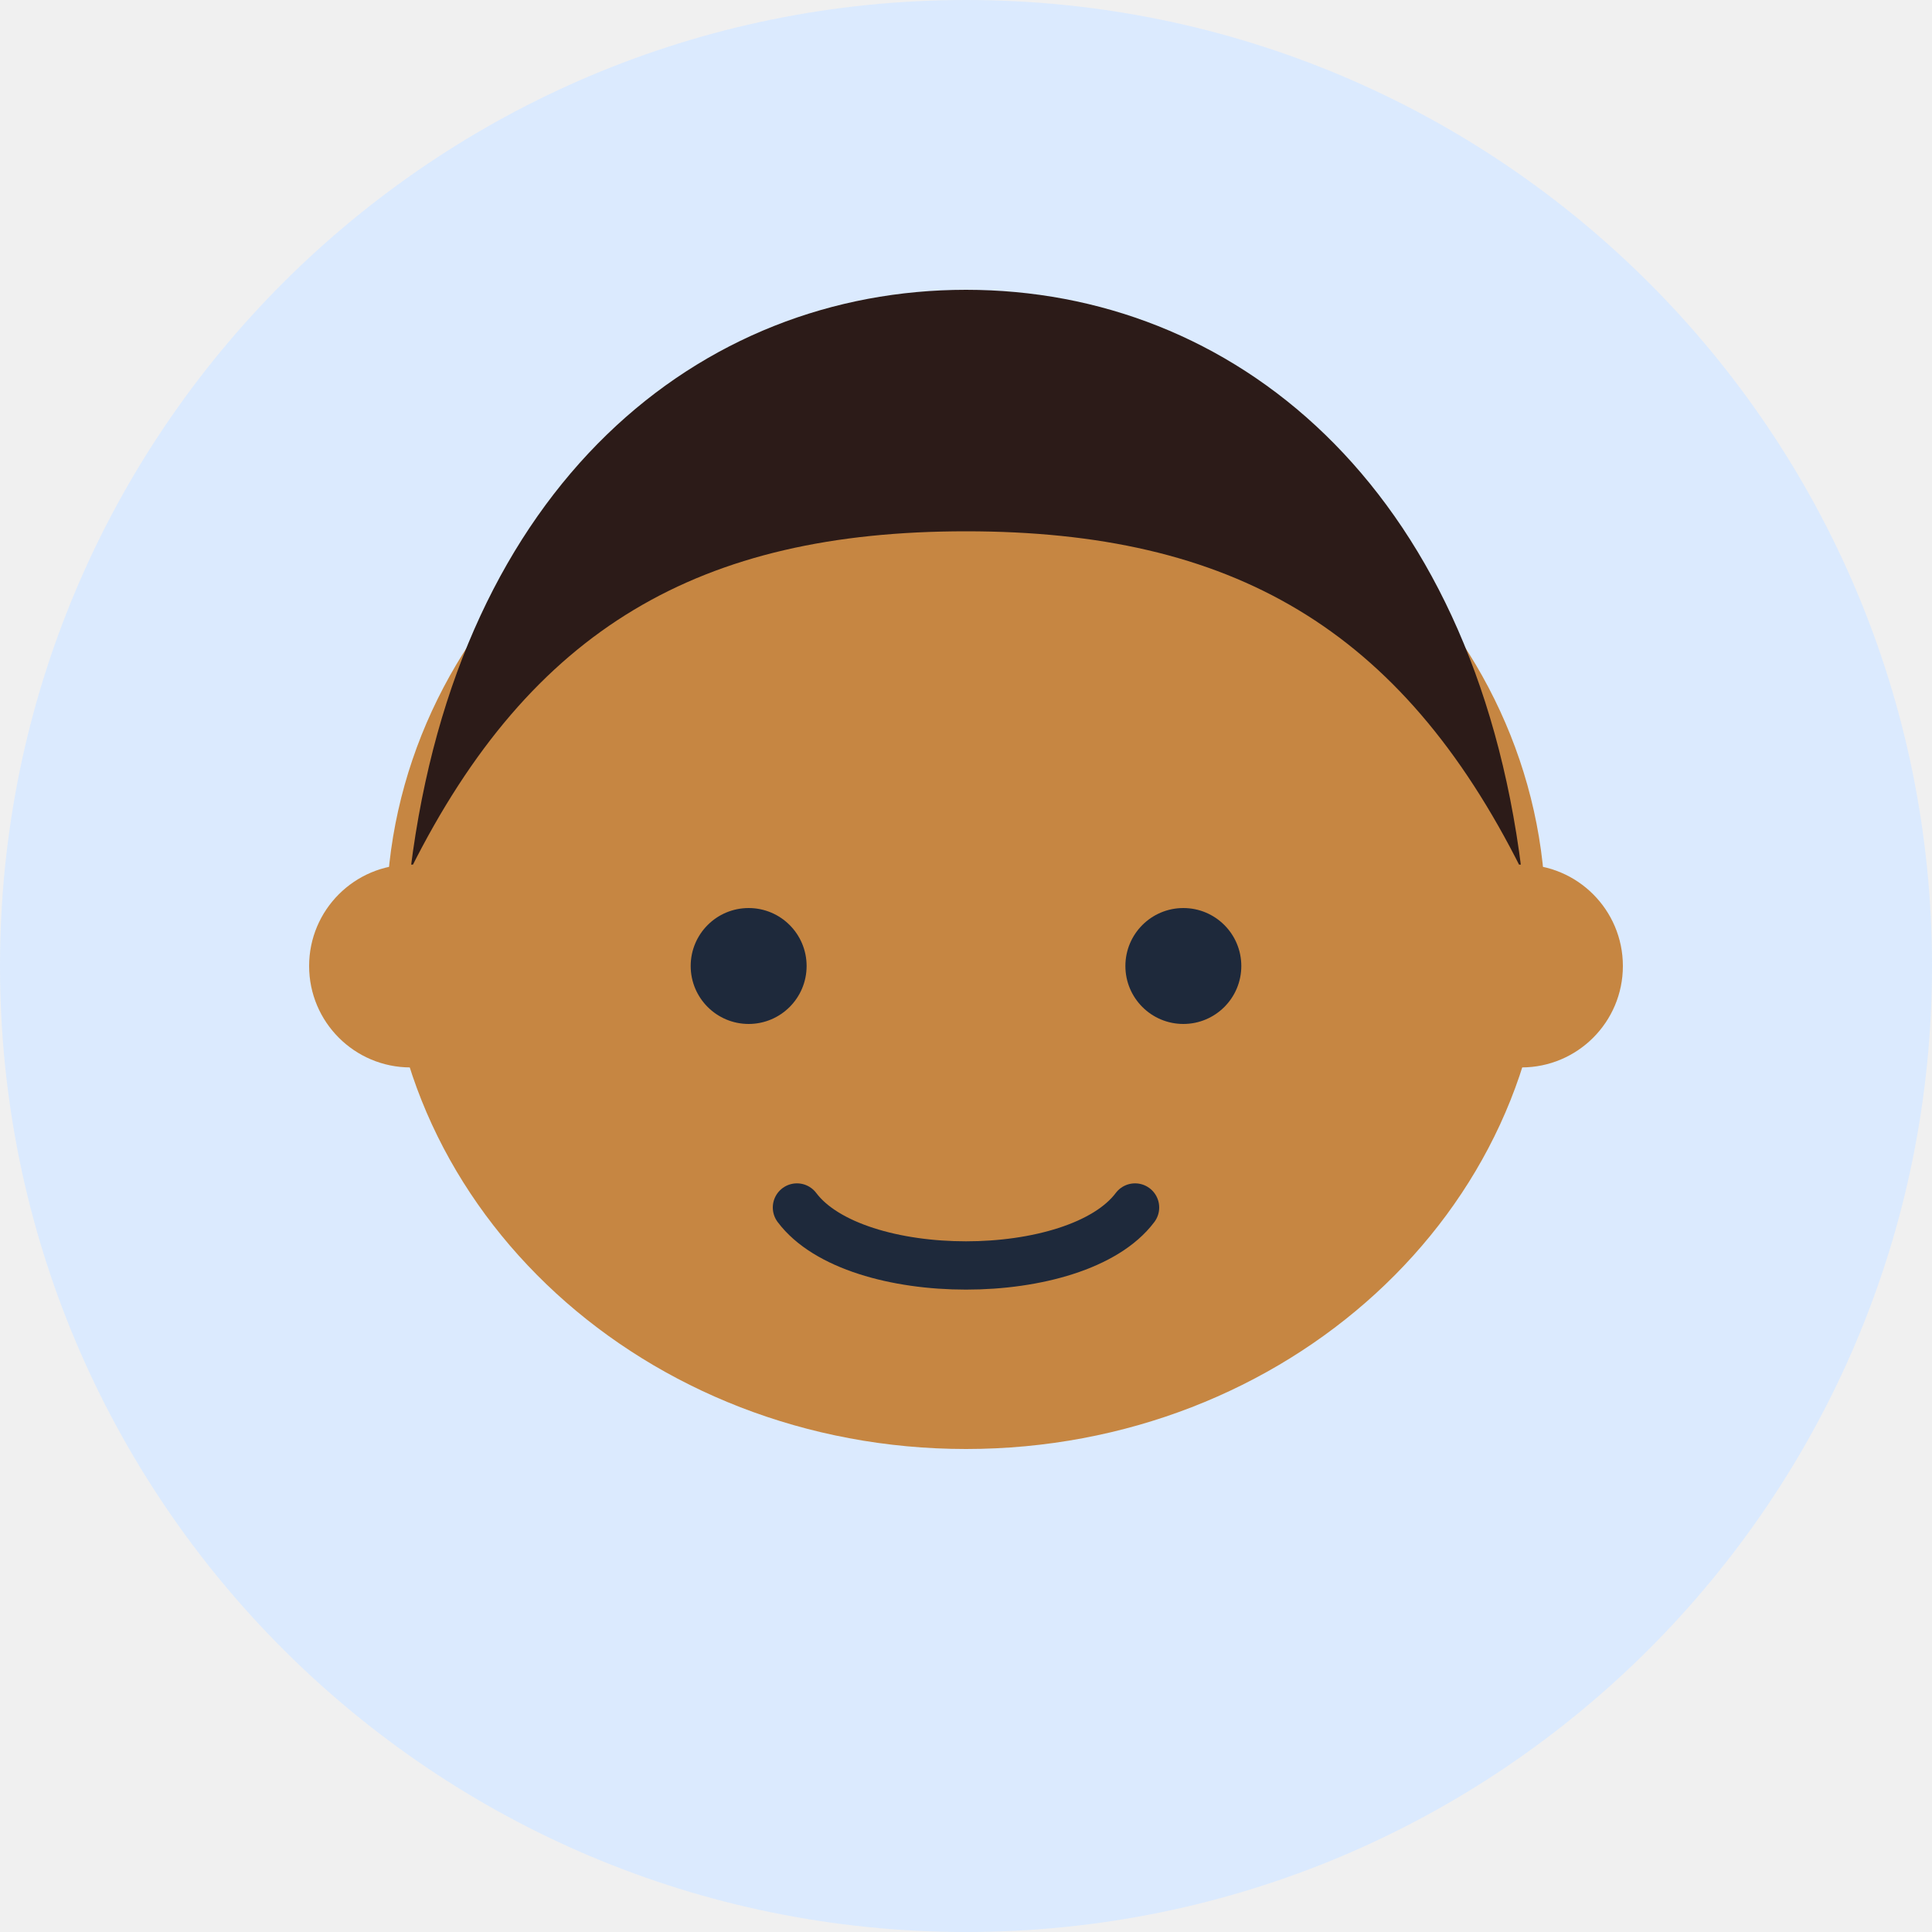
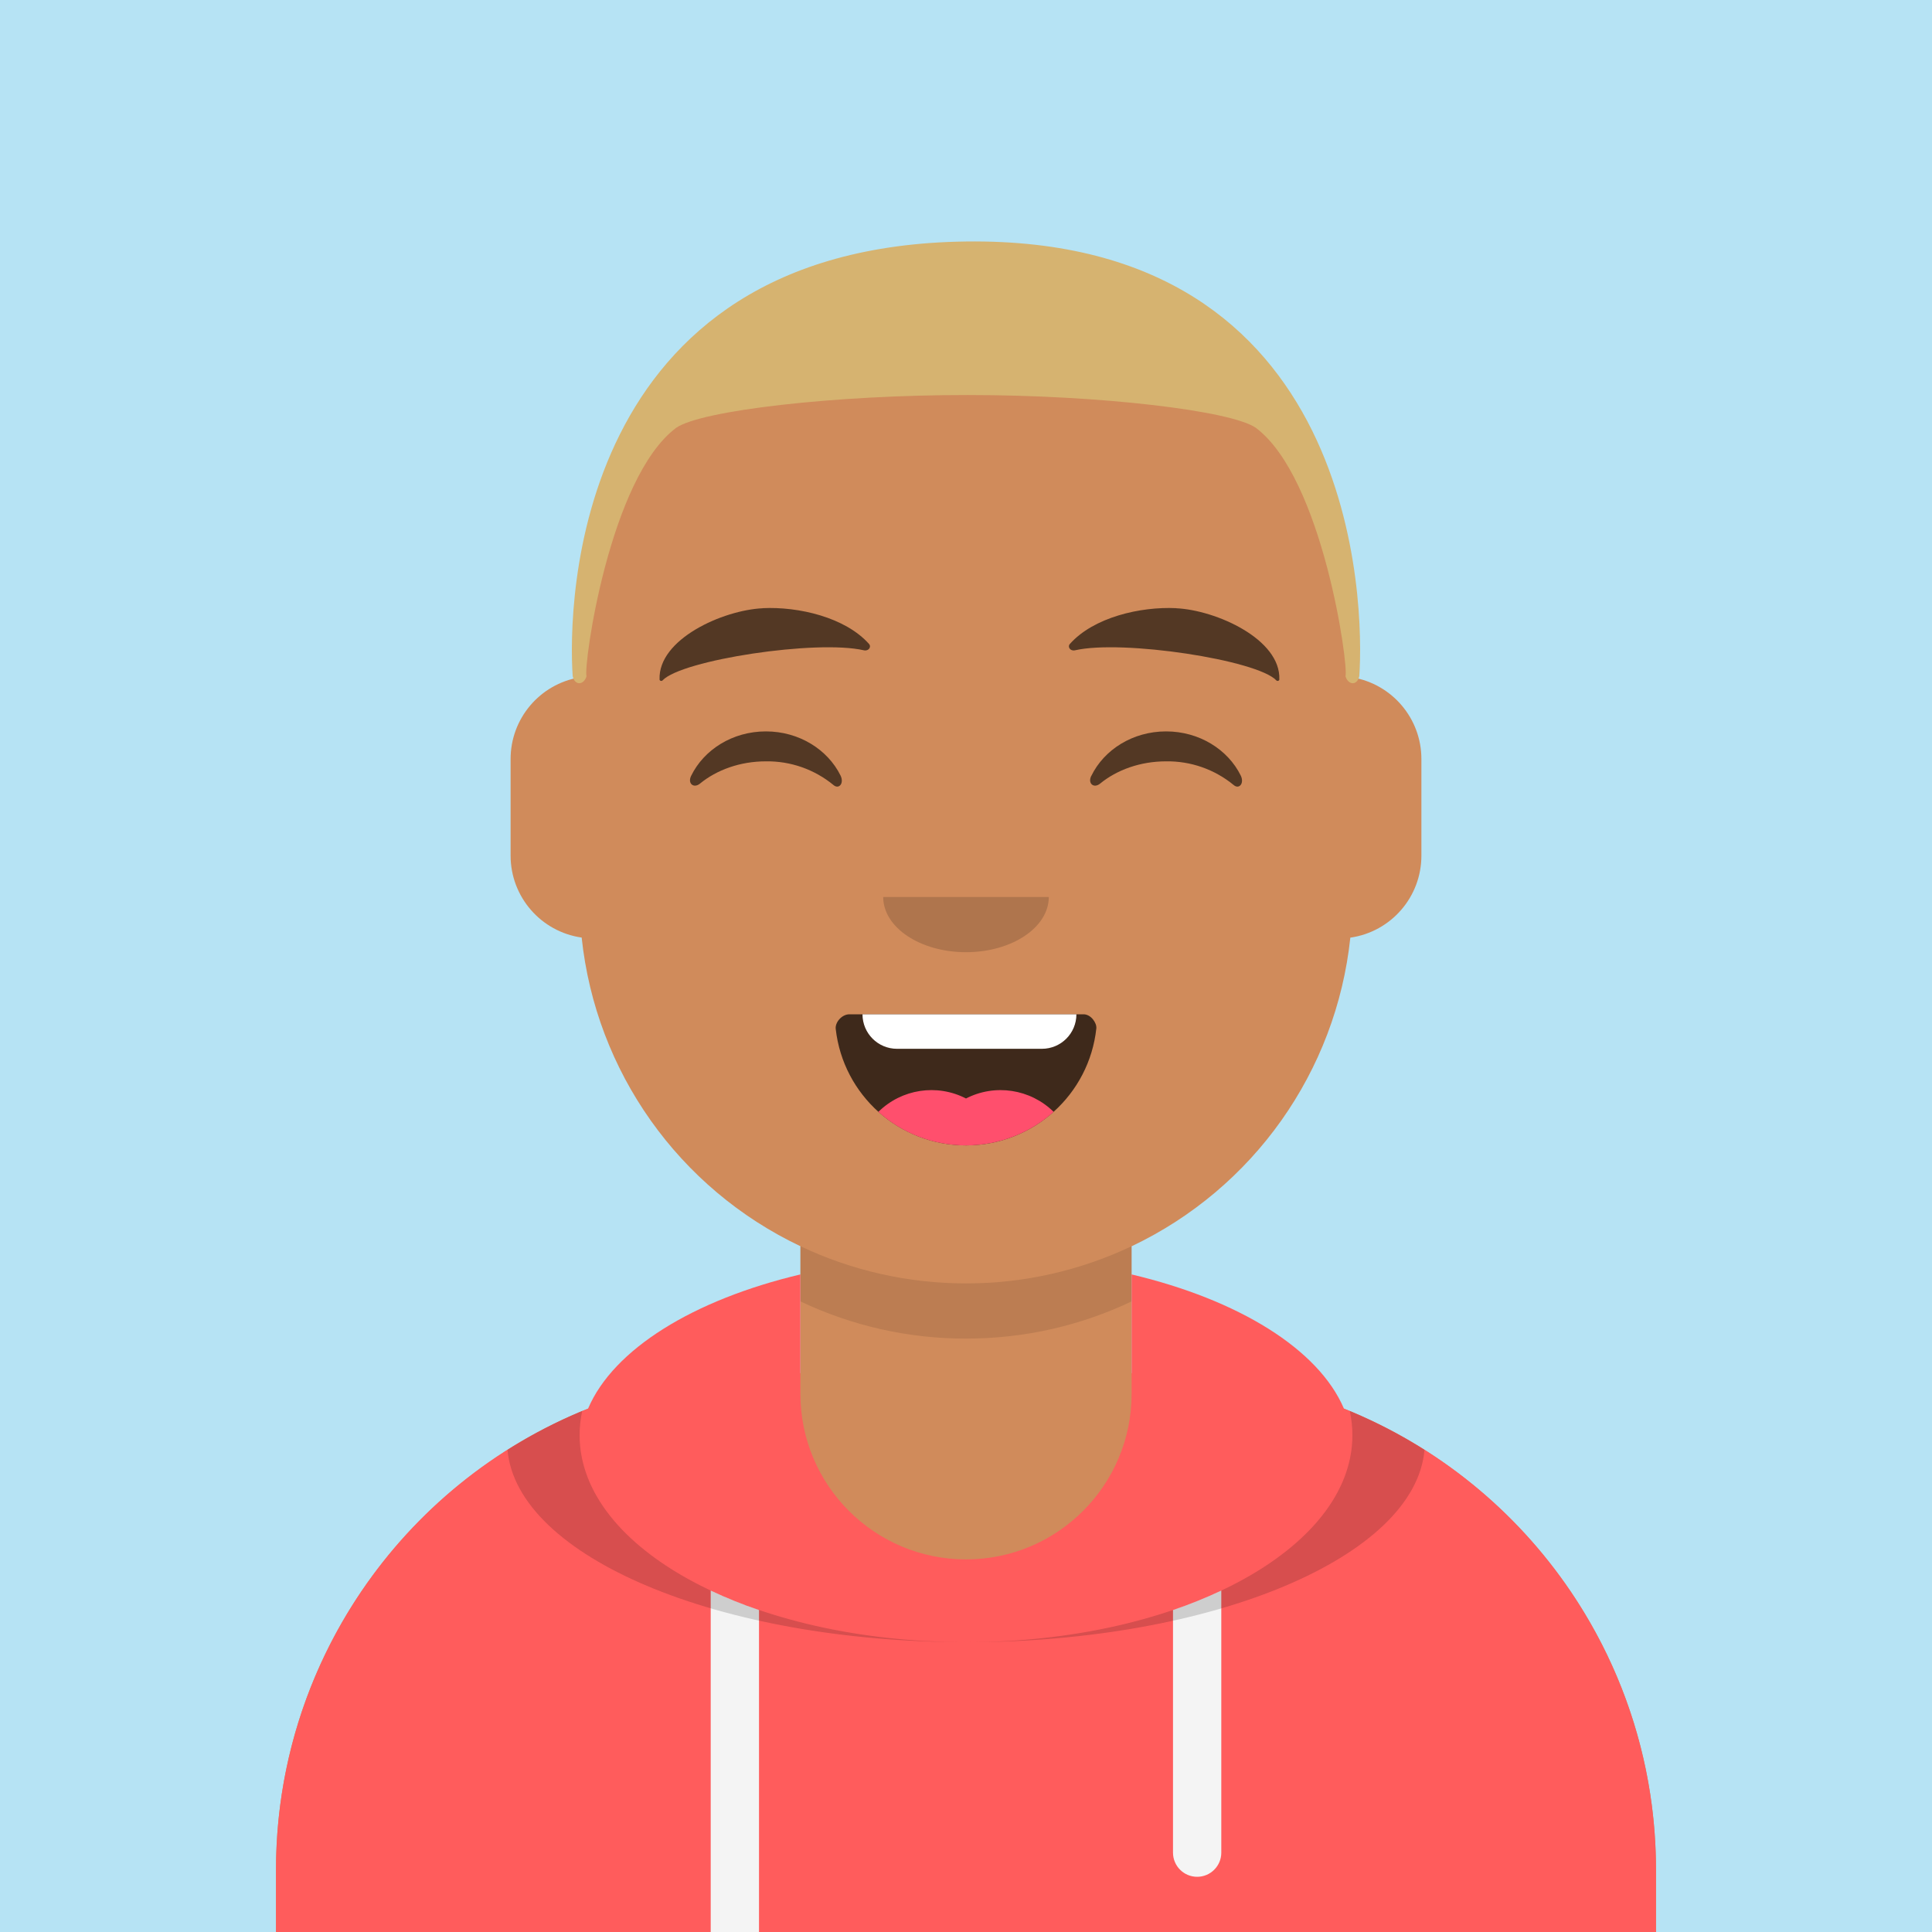
- <svg xmlns="http://www.w3.org/2000/svg" viewBox="0 0 80 80" fill="none">
-   <circle cx="40" cy="40" r="40" fill="#dbeafe" />
-   <ellipse cx="40" cy="38" rx="24" ry="22" fill="#c68642" />
-   <path d="M17 36c2-16 12-24 23-24s21 8 23 24c-5-10-12-14-23-14S22 26 17 36z" fill="#2c1b18" />
-   <circle cx="17" cy="40" r="4.2" fill="#c68642" />
-   <circle cx="63" cy="40" r="4.2" fill="#c68642" />
-   <circle cx="31" cy="40" r="2.4" fill="#1e293b" />
-   <circle cx="49" cy="40" r="2.4" fill="#1e293b" />
-   <path d="M33 50c2.4 3.2 11.6 3.2 14 0" stroke="#1e293b" stroke-width="2" stroke-linecap="round" fill="none" />
+ <svg xmlns="http://www.w3.org/2000/svg" viewBox="0 0 280 280" fill="none" shape-rendering="auto">
+   <mask id="viewboxMask">
+     <rect width="280" height="280" rx="0" ry="0" x="0" y="0" fill="#fff" />
+   </mask>
+   <g mask="url(#viewboxMask)">
+     <rect fill="#b6e3f4" width="280" height="280" x="0" y="0" />
+     <g transform="translate(8)">
+       <path d="M132 36a56 56 0 0 0-56 56v6.17A12 12 0 0 0 66 110v14a12 12 0 0 0 10.3 11.88 56.04 56.04 0 0 0 31.7 44.73v18.4h-4a72 72 0 0 0-72 72v9h200v-9a72 72 0 0 0-72-72h-4v-18.39a56.04 56.04 0 0 0 31.7-44.73A12 12 0 0 0 198 124v-14a12 12 0 0 0-10-11.83V92a56 56 0 0 0-56-56Z" fill="#d08b5b" />
+       <path d="M108 180.61v8a55.79 55.79 0 0 0 24 5.39c8.59 0 16.73-1.93 24-5.39v-8a55.79 55.79 0 0 1-24 5.39 55.79 55.79 0 0 1-24-5.39Z" fill="#000" fill-opacity=".1" />
+       <g transform="translate(0 170)">
+         <path d="M108 14.7c-15.52 3.68-27.1 10.83-30.77 19.44A72.02 72.02 0 0 0 32 101v9h200v-9a72.02 72.02 0 0 0-45.23-66.86C183.1 25.53 171.52 18.38 156 14.7V32a24 24 0 1 1-48 0V14.7Z" fill="#ff5c5c" />
+         <path d="M102 63.34a67.1 67.1 0 0 1-7-2.82V110h7V63.34ZM162 63.34a67.04 67.04 0 0 0 7-2.82V98.5a3.5 3.5 0 1 1-7 0V63.34Z" fill="#F4F4F4" />
+         <path d="M187.62 34.49a71.79 71.79 0 0 1 10.83 5.63C197.11 55.62 167.87 68 132 68c30.93 0 56-13.43 56-30 0-1.19-.13-2.36-.38-3.51ZM76.38 34.49a16.48 16.48 0 0 0-.38 3.5c0 16.58 25.07 30 56 30-35.87 0-65.1-12.38-66.45-27.88a71.79 71.79 0 0 1 10.83-5.63Z" fill="#000" fill-opacity=".16" />
+       </g>
+       <g transform="translate(78 134)">
+         <path fill-rule="evenodd" clip-rule="evenodd" d="M35.12 15.13a19 19 0 0 0 37.77-.09c.08-.77-.77-2.04-1.85-2.04H37.1C36 13 35 14.18 35.12 15.13Z" fill="#000" fill-opacity=".7" />
+         <path d="M70 13H39a5 5 0 0 0 5 5h21a5 5 0 0 0 5-5Z" fill="#fff" />
+         <path d="M66.7 27.14A10.96 10.96 0 0 0 54 25.2a10.95 10.95 0 0 0-12.7 1.94A18.93 18.93 0 0 0 54 32c4.88 0 9.33-1.84 12.7-4.86Z" fill="#FF4F6D" />
+       </g>
+       <g transform="translate(104 122)">
+         <path fill-rule="evenodd" clip-rule="evenodd" d="M16 8c0 4.42 5.37 8 12 8s12-3.58 12-8" fill="#000" fill-opacity=".16" />
+       </g>
+       <g transform="translate(76 90)">
+         <path d="M16.16 22.45c1.85-3.8 6-6.45 10.84-6.45 4.81 0 8.96 2.63 10.82 6.4.55 1.13-.24 2.05-1.03 1.37a15.05 15.05 0 0 0-9.8-3.43c-3.73 0-7.12 1.24-9.55 3.23-.9.73-1.82-.01-1.28-1.12ZM74.16 22.45c1.85-3.8 6-6.45 10.84-6.45 4.81 0 8.96 2.63 10.82 6.4.55 1.13-.24 2.05-1.03 1.37a15.05 15.05 0 0 0-9.8-3.43c-3.74 0-7.13 1.24-9.56 3.23-.9.73-1.82-.01-1.28-1.12Z" fill-rule="evenodd" clip-rule="evenodd" fill="#000" fill-opacity=".6" />
+       </g>
+       <g transform="translate(76 82)">
+         <path d="M26.55 6.15c-5.8.27-15.2 4.49-14.96 10.34.01.18.3.27.43.12 2.76-2.96 22.32-5.95 29.2-4.36.64.14 1.12-.48.72-.93-3.43-3.85-10.2-5.43-15.4-5.18ZM86.45 6.15c5.8.27 15.2 4.49 14.96 10.34-.01.18-.3.27-.43.12-2.76-2.96-22.32-5.95-29.2-4.36-.64.14-1.12-.48-.72-.93 3.43-3.85 10.2-5.43 15.4-5.18Z" fill-rule="evenodd" clip-rule="evenodd" fill="#000" fill-opacity=".6" />
+       </g>
+       <g transform="translate(-1)">
+         <path fill-rule="evenodd" clip-rule="evenodd" d="M76 98c.35 1.49 1.67 1.22 2 0-.46-1.55 3.3-28.75 13-36 3.62-2.52 23-4.77 42.31-4.75 19.1 0 38.11 2.26 41.69 4.75 9.7 7.25 13.46 34.45 13 36 .33 1.22 1.65 1.49 2 0 .72-10.3 0-63.73-57-63-57 .73-57.72 52.7-57 63Z" fill="#d6b370" />
+       </g>
+       <g transform="translate(49 72)" />
+       <g transform="translate(62 42)" />
+     </g>
+   </g>
</svg>
